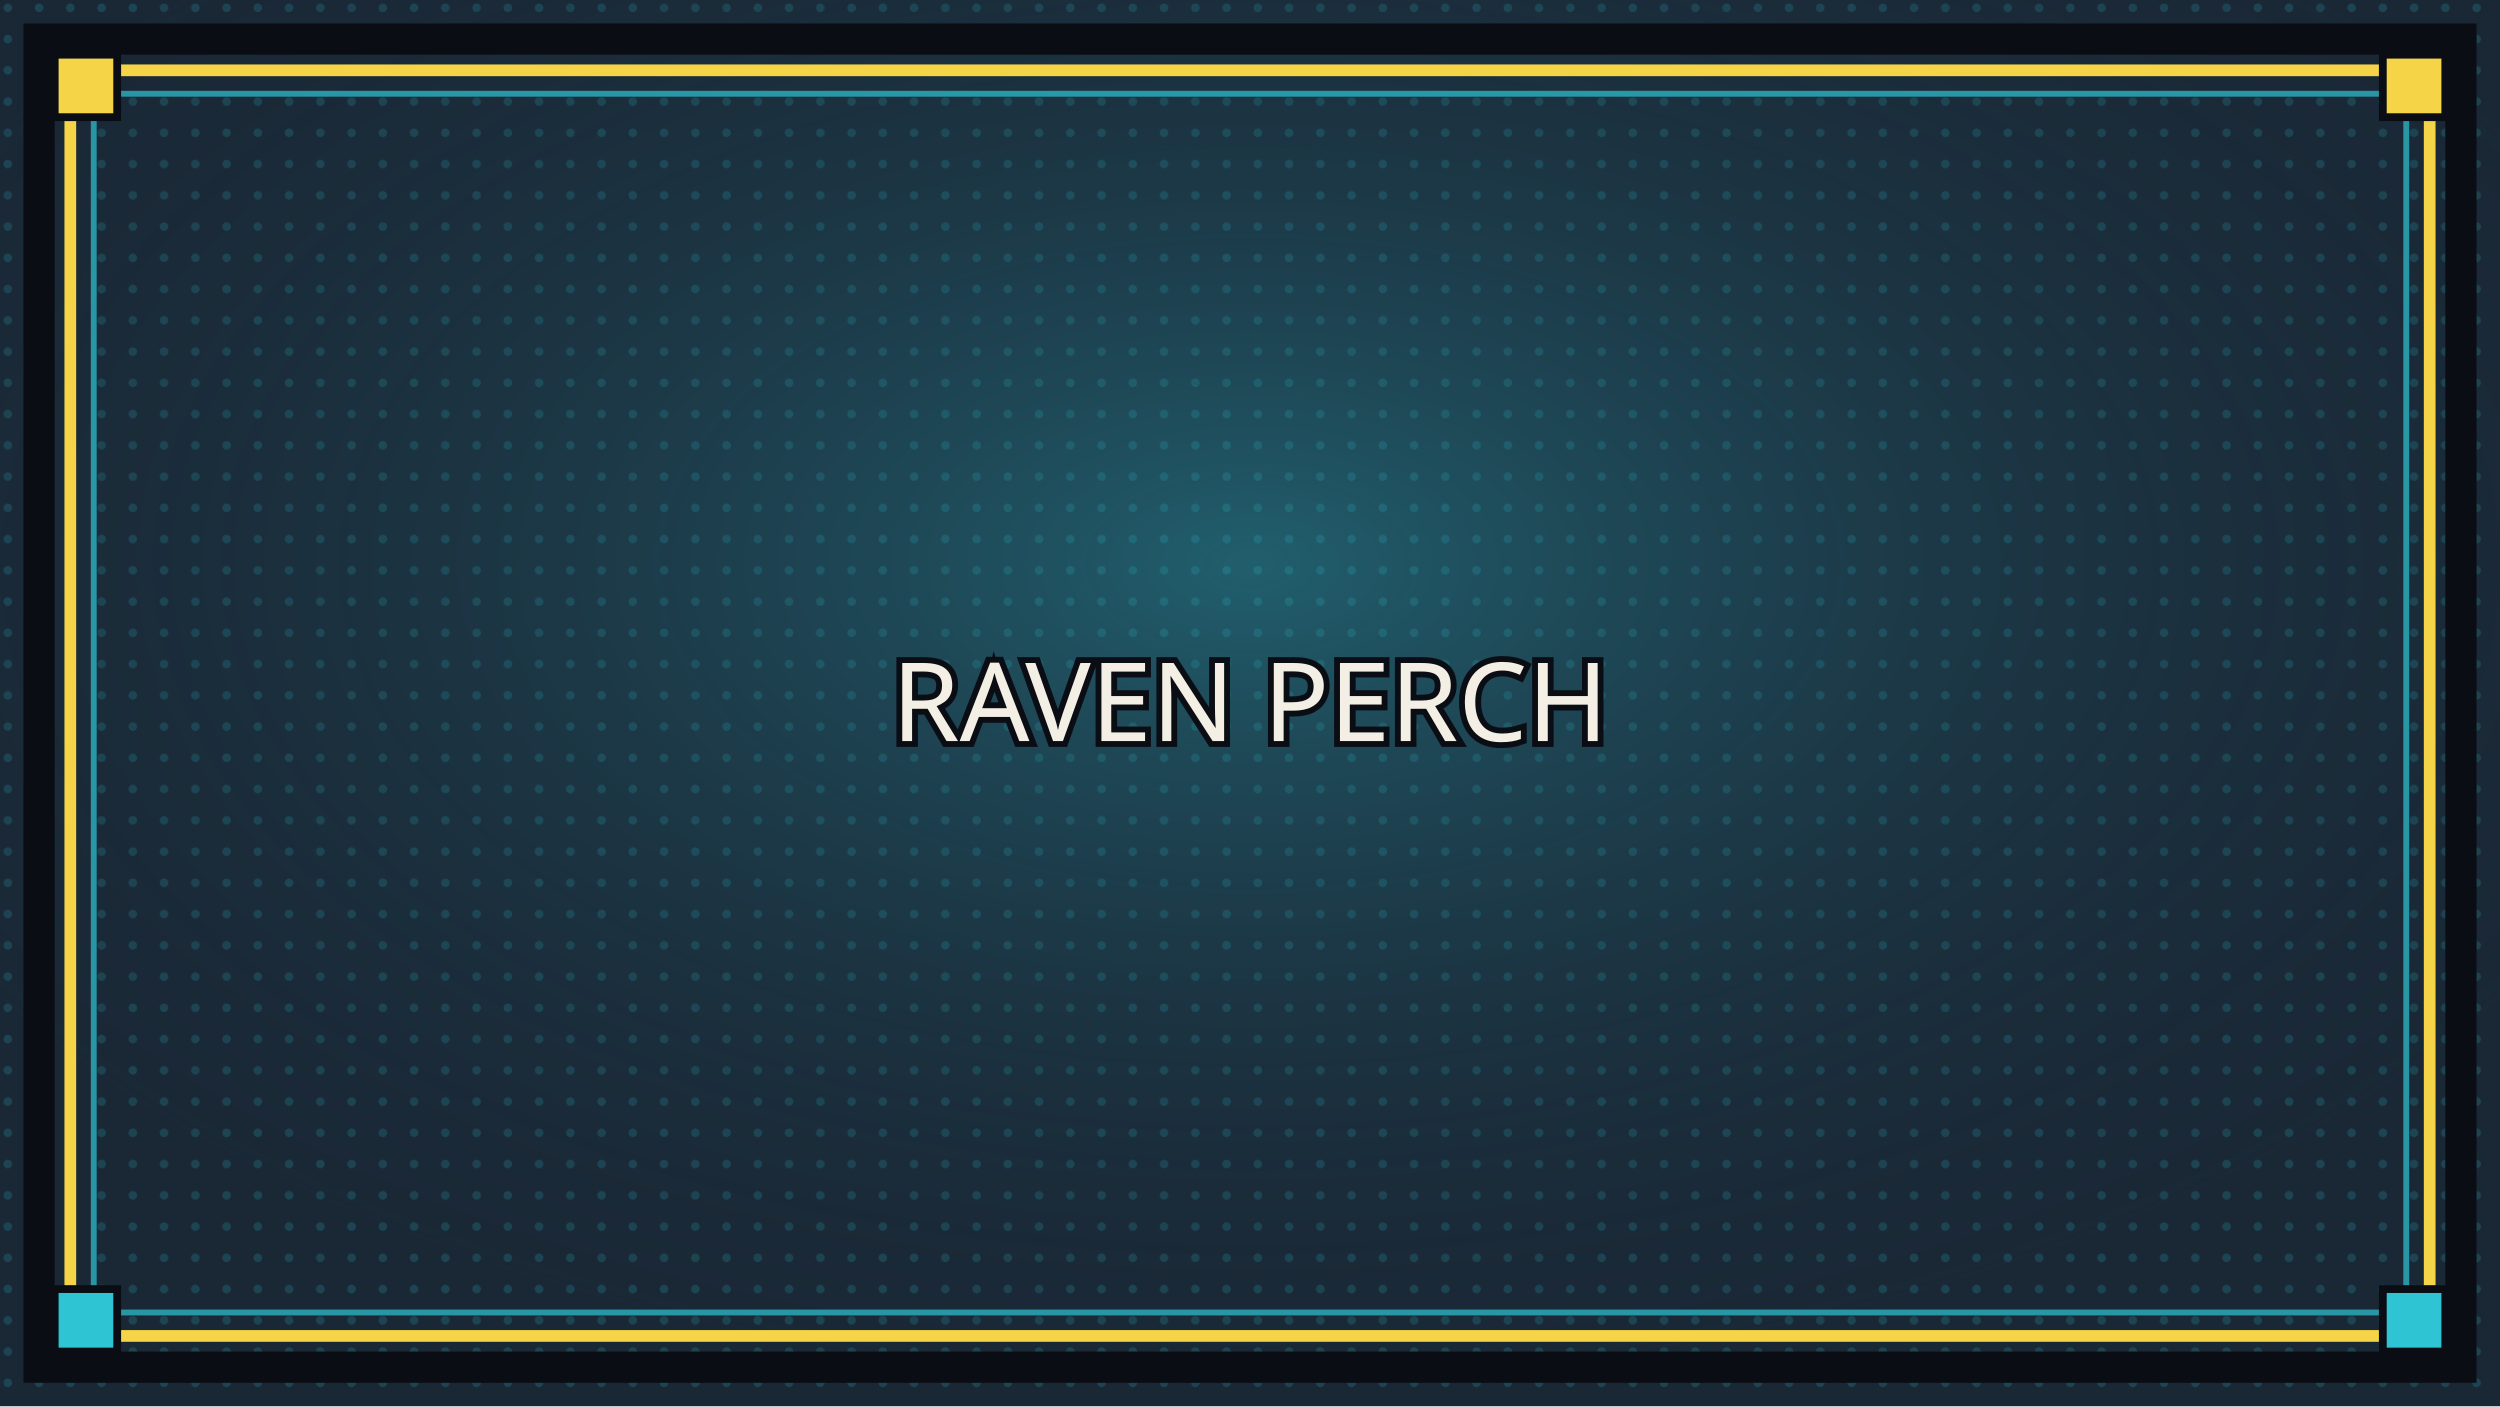
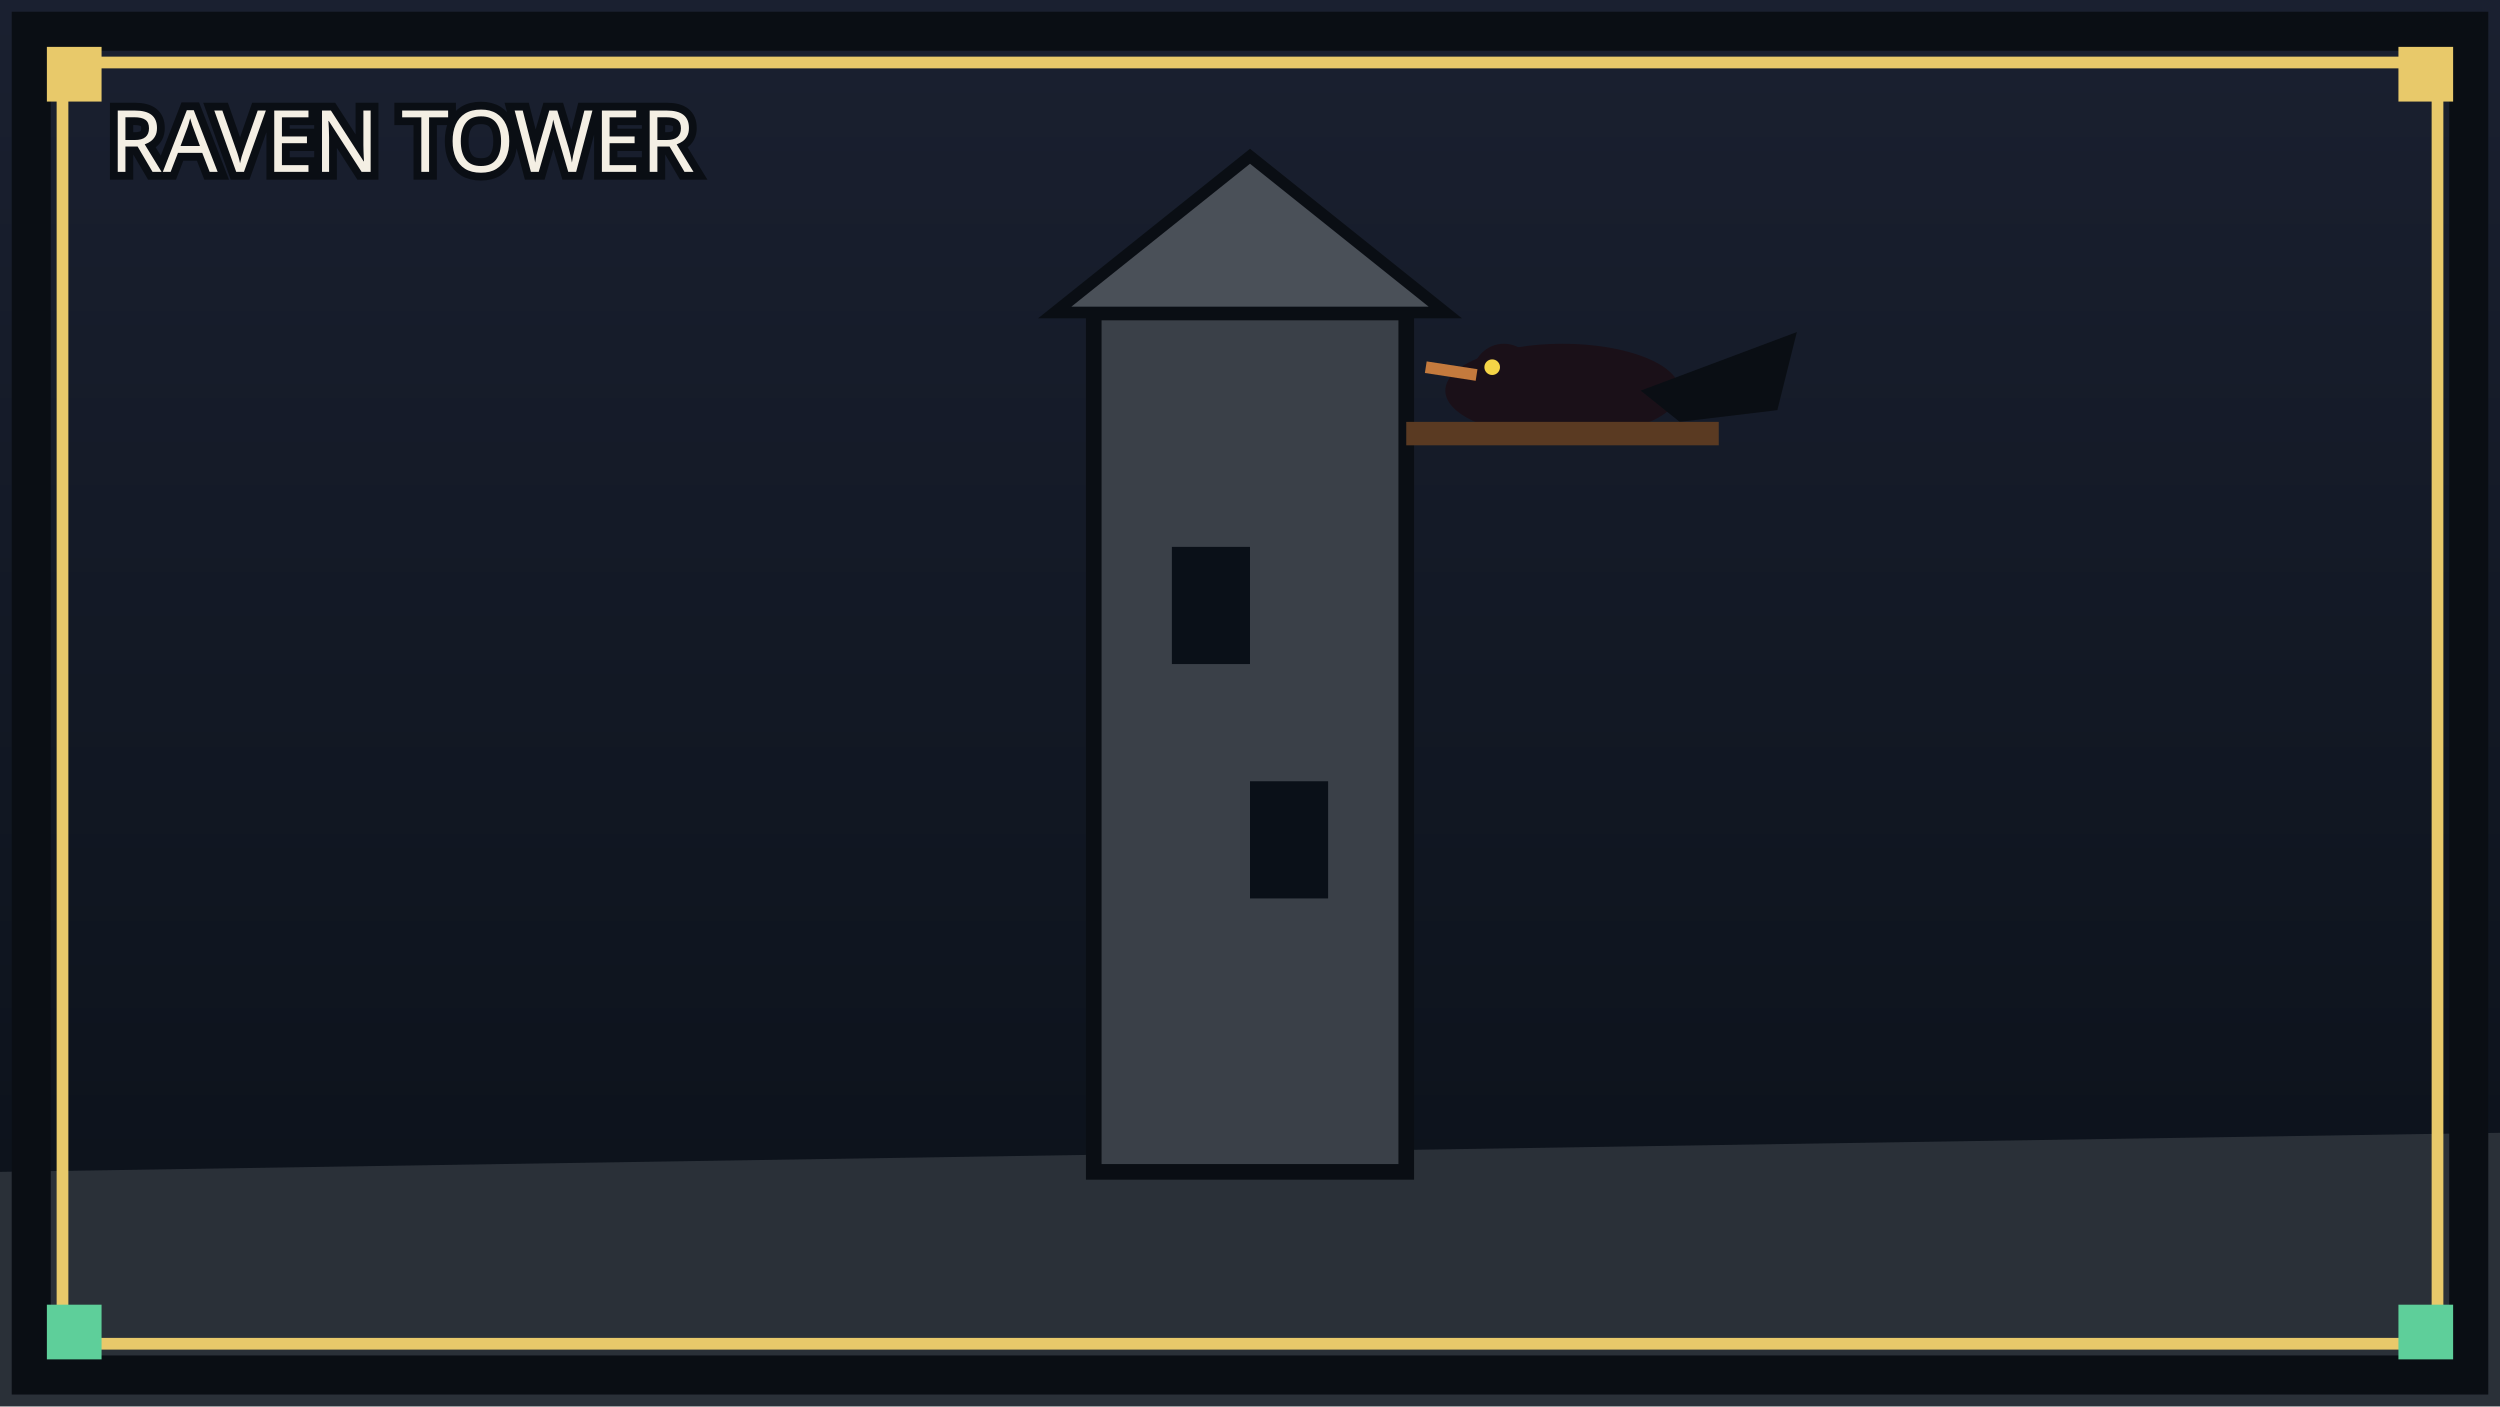
<svg xmlns="http://www.w3.org/2000/svg" width="640" height="360" viewBox="0 0 640 360" fill="none">
  <defs>
-     <pattern id="ht" width="8" height="8" patternUnits="userSpaceOnUse">
-       <circle cx="2" cy="2" r="1.1" fill="#2ec4d4" fill-opacity="0.18" />
-     </pattern>
-     <radialGradient id="g" cx="50%" cy="40%" r="60%">
-       <stop offset="0%" stop-color="#2ec4d4" stop-opacity="0.35" />
-       <stop offset="100%" stop-color="#1a2836" stop-opacity="0" />
-     </radialGradient>
+     <linearGradient id="sky" x1="0" y1="0" x2="0" y2="1">
+       <stop offset="0%" stop-color="#1a2030" />
+       <stop offset="100%" stop-color="#0a1018" />
+     </linearGradient>
  </defs>
-   <rect width="640" height="360" fill="#1a2836" />
-   <rect width="640" height="360" fill="url(#ht)" />
-   <rect width="640" height="360" fill="url(#g)" />
-   <rect x="10" y="10" width="620" height="340" fill="none" stroke="#0a0e14" stroke-width="8" />
-   <rect x="18" y="18" width="604" height="324" fill="none" stroke="#f5d547" stroke-width="3" />
-   <rect x="24" y="24" width="592" height="312" fill="none" stroke="#2ec4d4" stroke-width="1.5" opacity="0.7" />
-   <rect x="14" y="14" width="16" height="16" fill="#f5d547" stroke="#0a0e14" stroke-width="2" />
-   <rect x="610" y="14" width="16" height="16" fill="#f5d547" stroke="#0a0e14" stroke-width="2" />
-   <rect x="14" y="330" width="16" height="16" fill="#2ec4d4" stroke="#0a0e14" stroke-width="2" />
-   <rect x="610" y="330" width="16" height="16" fill="#2ec4d4" stroke="#0a0e14" stroke-width="2" />
-   <text x="320" y="180" text-anchor="middle" dominant-baseline="middle" font-family="Impact, Arial Black, sans-serif" font-size="28" fill="#f4efe4" stroke="#0a0e14" stroke-width="3" paint-order="stroke">RAVEN PERCH</text>
+   <rect width="640" height="360" fill="url(#sky)" />
+   <path d="M0 300 L640 290 L640 360 L0 360Z" fill="#2a3038" />
+   <rect x="280" y="80" width="80" height="220" fill="#3a4048" stroke="#0a0e14" stroke-width="4" />
+   <path d="M270 80 L320 40 L370 80Z" fill="#4a5058" stroke="#0a0e14" stroke-width="3" />
+   <rect x="300" y="140" width="20" height="30" fill="#0a1018" />
+   <rect x="320" y="200" width="20" height="30" fill="#0a1018" />
+   <ellipse cx="400" cy="100" rx="30" ry="12" fill="#1a1018" />
+   <path d="M420 100 L460 85 L455 105 L430 108Z" fill="#0a0e14" />
+   <circle cx="385" cy="96" r="8" fill="#1a1018" />
+   <path d="M378 96 L365 94" stroke="#c47a3d" stroke-width="3" />
+   <circle cx="382" cy="94" r="2" fill="#f5d547" />
+   <rect x="360" y="108" width="80" height="6" fill="#5a3a22" />
+   <rect x="8" y="8" width="624" height="344" fill="none" stroke="#0a0e14" stroke-width="10" />
+   <rect x="16" y="16" width="608" height="328" fill="none" stroke="#e8c96a" stroke-width="3" />
+   <rect x="12" y="12" width="14" height="14" fill="#e8c96a" />
+   <rect x="614" y="12" width="14" height="14" fill="#e8c96a" />
+   <rect x="12" y="334" width="14" height="14" fill="#5ecf9a" />
+   <rect x="614" y="334" width="14" height="14" fill="#5ecf9a" />
+   <text x="28" y="44" font-family="Impact, Arial Black, sans-serif" font-size="22" fill="#f4efe4" stroke="#0a0e14" stroke-width="4" paint-order="stroke">RAVEN TOWER</text>
</svg>
